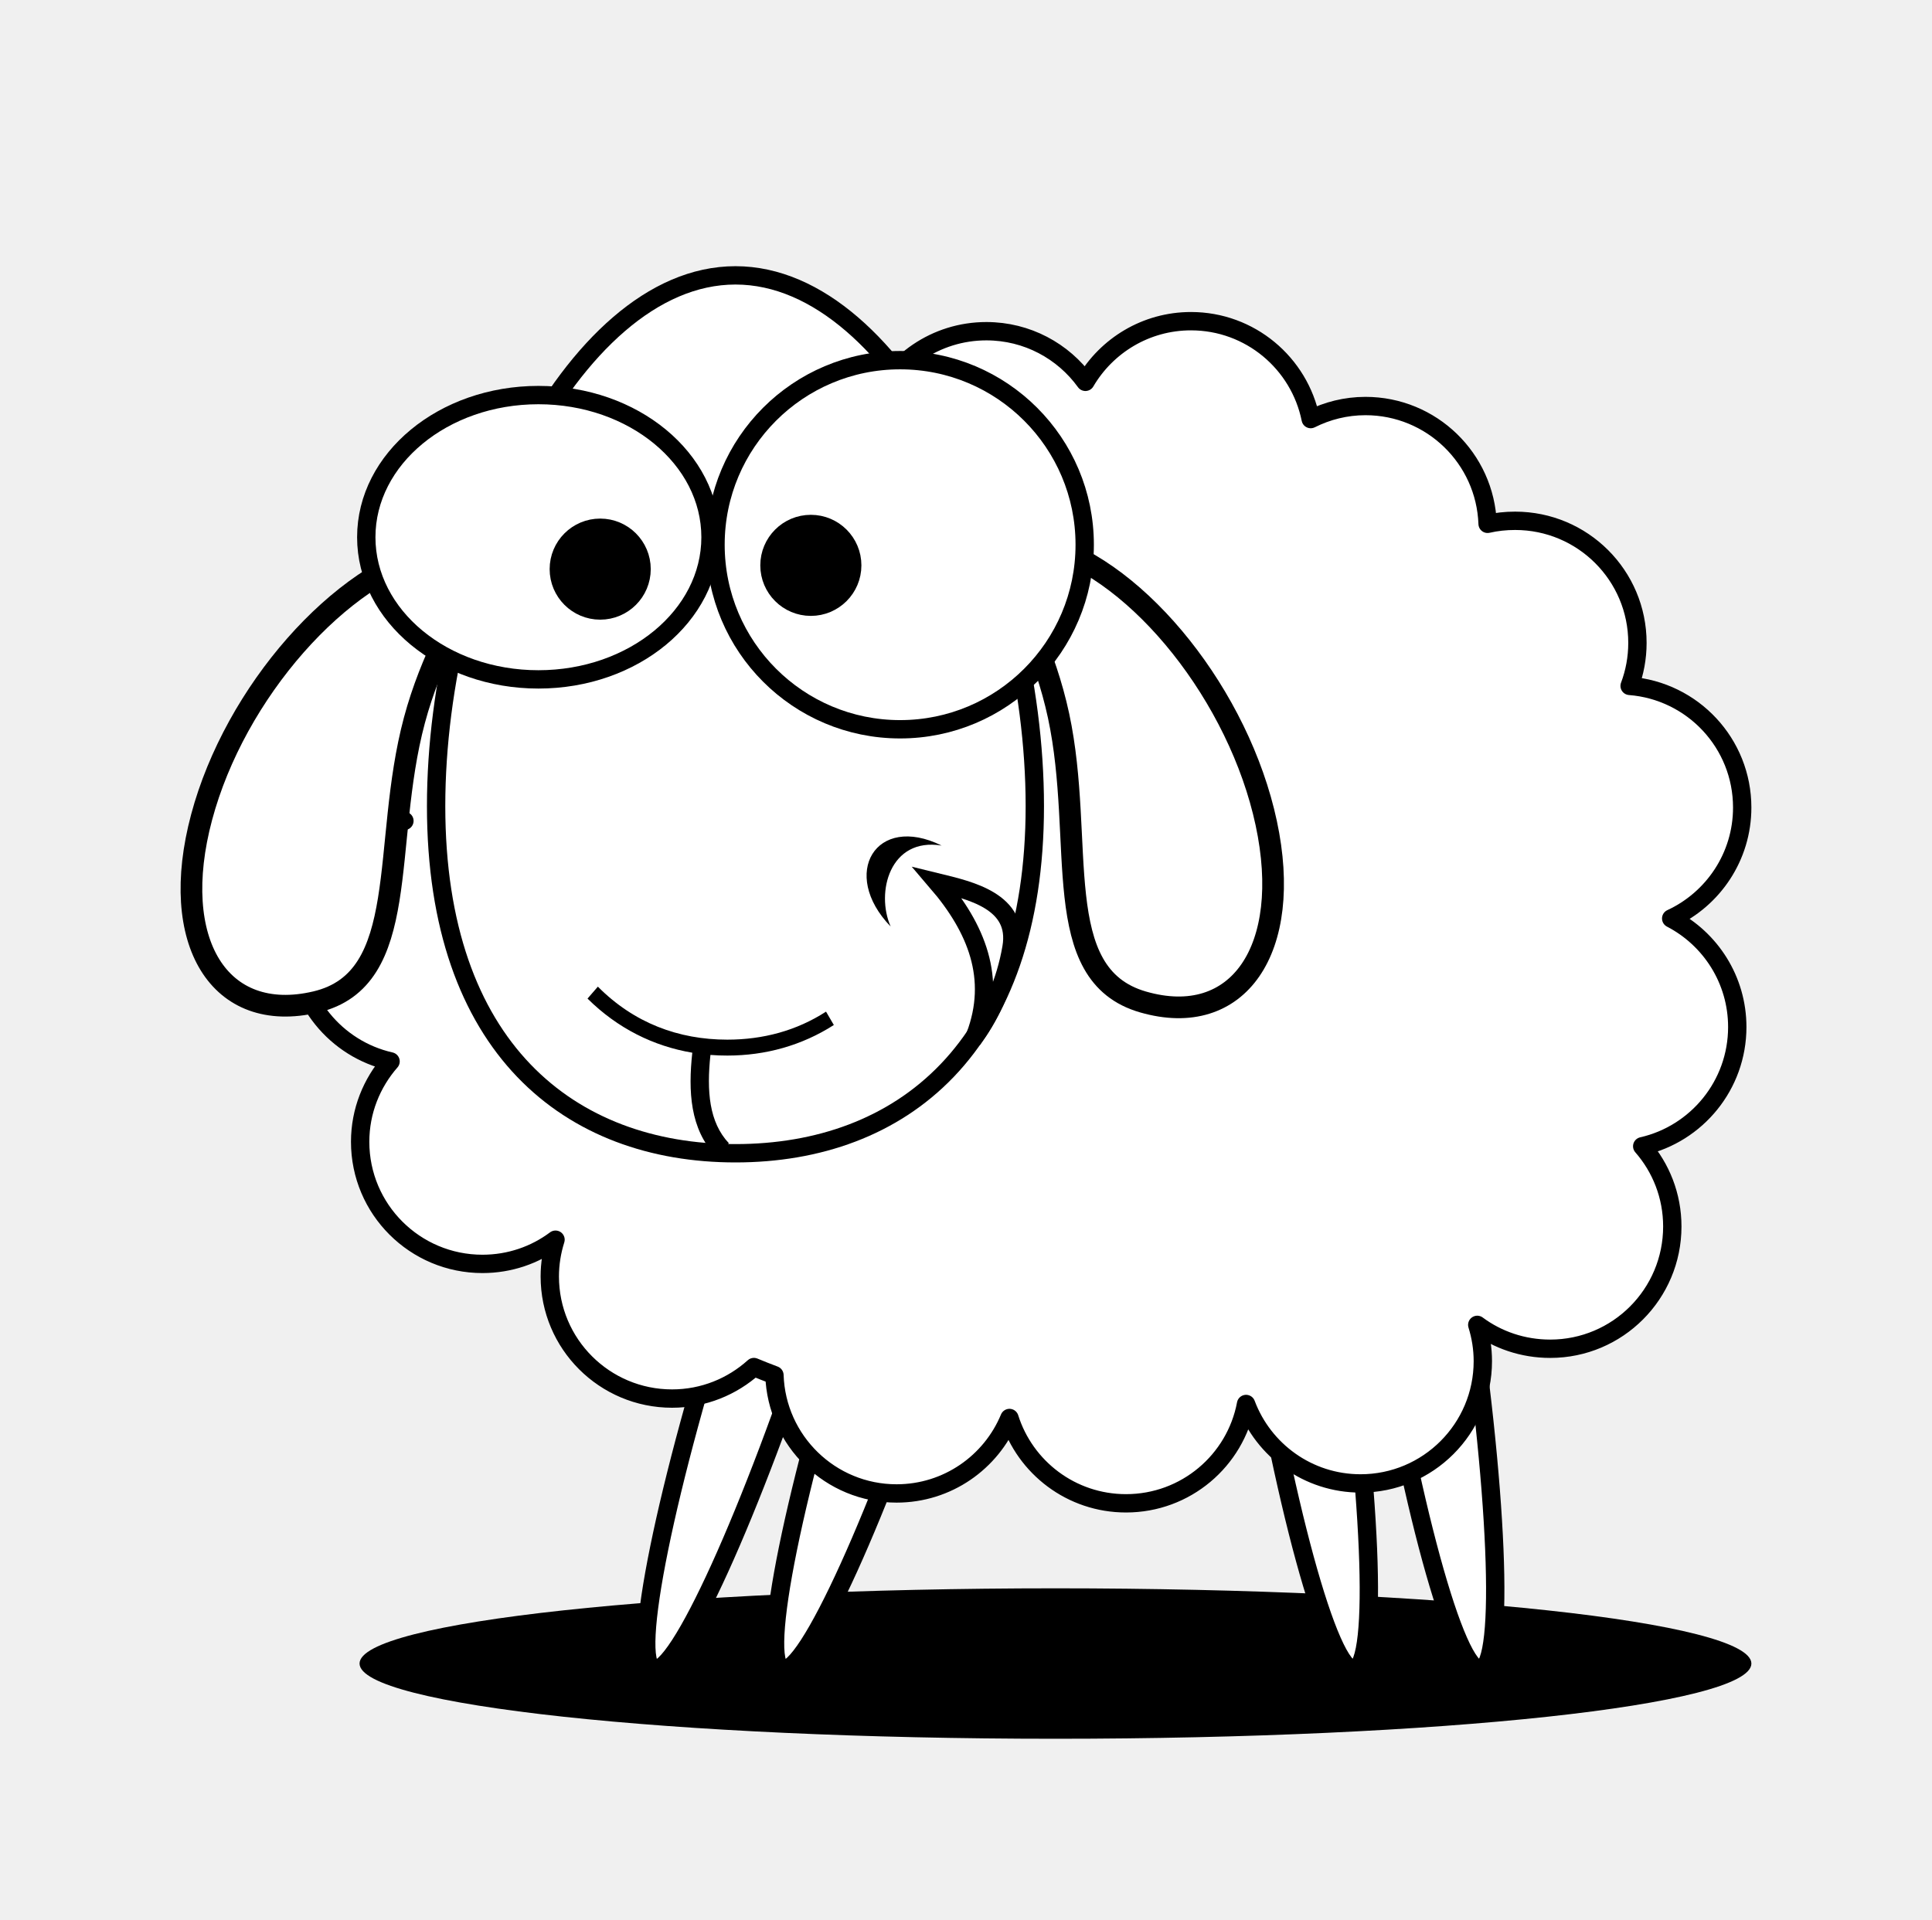
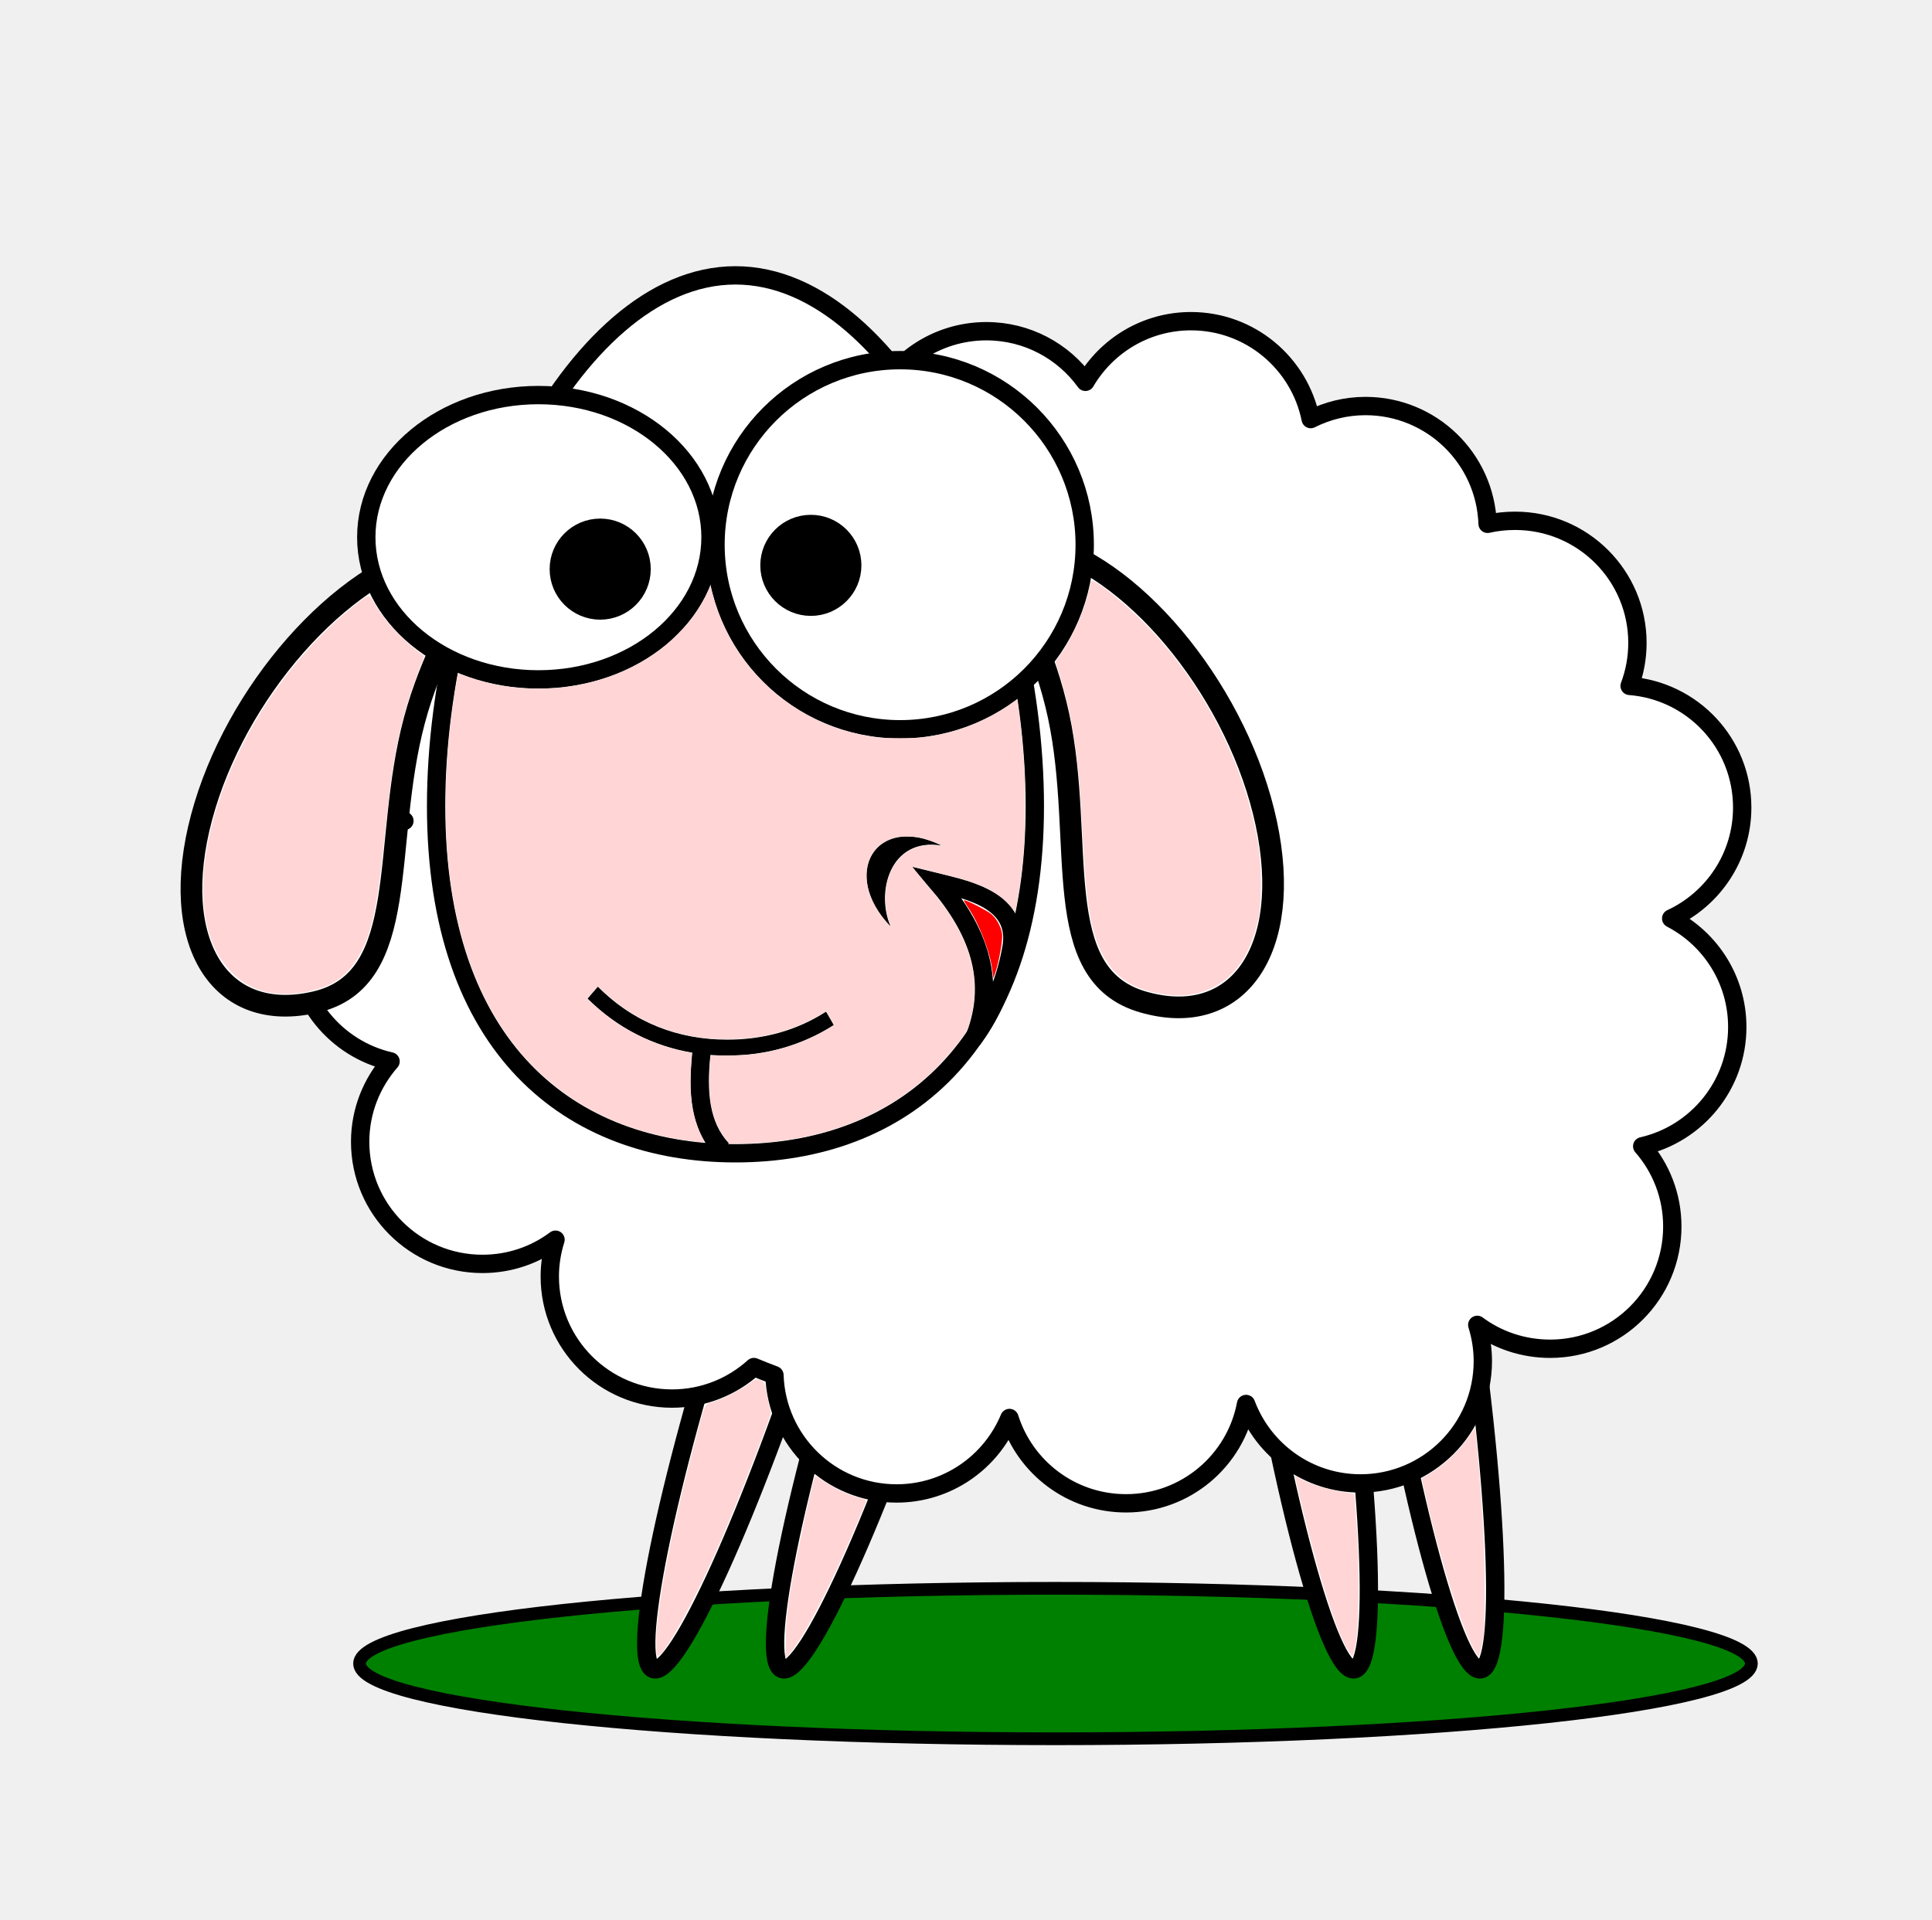
<svg xmlns="http://www.w3.org/2000/svg" viewBox="0 0 379.184 376.763" id="svg2" version="1.1" width="100%" height="100%">
  <defs id="defs42" />
-   <path id="path6" d="m 343.736,326.564 c 0,8.155 -61.151,14.766 -136.584,14.766 -75.433,0 -136.584,-6.611 -136.584,-14.766 0,-8.155 61.151,-14.766 136.584,-14.766 75.433,0 136.584,6.611 136.584,14.766 z" />
+   <path id="path6" d="m 343.736,326.564 c 0,8.155 -61.151,14.766 -136.584,14.766 -75.433,0 -136.584,-6.611 -136.584,-14.766 0,-8.155 61.151,-14.766 136.584,-14.766 75.433,0 136.584,6.611 136.584,14.766 z" style="stroke:#000000;stroke-opacity:1;fill:#008000;fill-opacity:1;stroke-width:2.5;stroke-miterlimit:4;stroke-dasharray:none" />
  <path style="fill:#ffffff;stroke:#000000;stroke-width:3.6;stroke-linecap:round;stroke-linejoin:round" id="path8" d="m 160.835,255.954 c -13.332,41.113 -27.914,73.218 -32.568,71.709 -4.654,-1.509 2.381,-36.062 15.713,-77.175 13.332,-41.113 27.914,-73.218 32.568,-71.709 4.654,1.509 -2.381,36.062 -15.713,77.175 z" />
  <path style="fill:#ffffff;stroke:#000000;stroke-width:3.6;stroke-linecap:round;stroke-linejoin:round" id="path10" d="m 186.117,255.954 c -13.332,41.113 -27.914,73.218 -32.568,71.709 -4.654,-1.509 2.381,-36.062 15.713,-77.175 13.332,-41.113 27.914,-73.218 32.568,-71.709 4.654,1.509 -2.381,36.062 -15.713,77.175 z" />
  <path style="fill:#ffffff;stroke:#000000;stroke-width:3.6;stroke-linecap:round;stroke-linejoin:round" id="path12" d="m 262.545,249.013 c 6.637,42.708 8.097,77.94 3.262,78.691 -4.835,0.751 -14.134,-33.262 -20.771,-75.97 -6.637,-42.708 -8.097,-77.94 -3.262,-78.691 4.835,-0.751 14.134,33.262 20.771,75.97 z" />
  <path style="fill:#ffffff;stroke:#000000;stroke-width:3.6;stroke-linecap:round;stroke-linejoin:round" id="path14" d="m 287.349,249.013 c 6.637,42.708 8.097,77.94 3.262,78.691 -4.835,0.751 -14.134,-33.262 -20.771,-75.97 -6.637,-42.708 -8.097,-77.94 -3.262,-78.691 4.835,-0.751 14.134,33.262 20.771,75.97 z" />
  <path style="fill:#ffffff;stroke:#000000;stroke-width:3.6;stroke-linecap:round;stroke-linejoin:round" id="path16" d="m 233.748,63.05 c -8.836,0 -16.556,4.794 -20.719,11.906 -4.358,-6.026 -11.433,-9.938 -19.438,-9.938 -9.937,0 -18.452,6.046 -22.094,14.656 -4.296,-6.474 -11.679,-10.75 -20.031,-10.75 -12.726,0 -23.104,9.914 -23.906,22.438 -3.376,-1.813 -7.243,-2.844 -11.344,-2.844 -13.249,0 -23.969,10.751 -23.969,24 0,1.862 0.192,3.666 0.594,5.406 -12.848,0.456 -23.125,11.009 -23.125,23.969 0,7.882 3.787,14.877 9.656,19.25 -12.035,1.288 -21.406,11.435 -21.406,23.812 0,11.426 7.991,20.991 18.688,23.406 -3.693,4.22 -5.969,9.733 -5.969,15.781 0,13.249 10.751,23.969 24,23.969 5.383,0 10.341,-1.757 14.344,-4.75 -0.72,2.281 -1.125,4.7 -1.125,7.219 0,13.249 10.751,23.969 24,23.969 6.182,0 11.809,-2.354 16.062,-6.188 1.33,0.551 2.672,1.085 4.031,1.594 0.419,12.883 10.985,23.219 23.969,23.219 9.996,0 18.551,-6.12 22.156,-14.812 3.066,9.717 12.144,16.75 22.875,16.75 11.724,0 21.47,-8.384 23.562,-19.5 3.406,9.103 12.177,15.594 22.469,15.594 13.249,0 24,-10.751 24,-24 0,-2.484 -0.393,-4.871 -1.094,-7.125 3.99,2.962 8.961,4.688 14.312,4.688 13.249,0 23.969,-10.751 23.969,-24 0,-6.035 -2.227,-11.534 -5.906,-15.75 10.681,-2.426 18.656,-11.991 18.656,-23.406 0,-9.274 -5.268,-17.32 -12.969,-21.312 8.223,-3.805 13.938,-12.125 13.938,-21.781 0,-12.612 -9.729,-22.91 -22.094,-23.875 0.986,-2.624 1.531,-5.469 1.531,-8.438 0,-13.249 -10.751,-23.969 -24,-23.969 -1.862,0 -3.666,0.192 -5.406,0.594 -0.456,-12.848 -11.009,-23.125 -23.969,-23.125 -3.866,0 -7.516,0.938 -10.75,2.562 -2.214,-10.962 -11.885,-19.219 -23.5,-19.219 z" />
  <g id="g18" transform="translate(-109.596,-288.7308)">
    <path style="fill:#ffffff;stroke:#000000;stroke-width:4.255;stroke-linecap:round;stroke-linejoin:round" id="path20" d="m 358.113,450.312 c 5.31,24.786 -5.519,40.505 -24.189,35.11 -18.67,-5.395 -11.257,-31.396 -16.567,-56.182 -5.31,-24.786 -21.333,-38.971 -2.664,-33.576 18.67,5.395 38.11,29.862 43.42,54.648 z" />
    <path style="fill:#ffffff;stroke:#000000;stroke-width:4.255;stroke-linecap:round;stroke-linejoin:round" id="path22" d="m 149.167,449.149 c -6.543,24.49 3.488,40.731 22.404,36.276 18.916,-4.455 12.812,-30.794 19.355,-55.283 6.543,-24.49 23.255,-37.856 4.339,-33.401 -18.916,4.455 -39.555,27.919 -46.098,52.409 z" />
    <path style="fill:#ffffff;stroke:#000000;stroke-width:3.6;stroke-linecap:round;stroke-linejoin:round" id="path24" d="m 312.694,446.955 c 0,47.59 -26.304,68.169 -58.752,68.169 -32.448,0 -58.752,-20.579 -58.752,-68.169 0,-47.59 26.304,-104.169 58.752,-104.169 32.448,0 58.752,56.579 58.752,104.169 z" />
    <path style="fill:#ffffff;stroke:#000000;stroke-width:3.6;stroke-linecap:round;stroke-linejoin:round" id="path26" transform="translate(154.0652,-319.8579)" d="m 94.982,714.051 c 0,15.413 -15.125,27.907 -33.782,27.907 -18.657,0 -33.782,-12.494 -33.782,-27.907 0,-15.413 15.125,-27.907 33.782,-27.907 18.657,0 33.782,12.494 33.782,27.907 z" />
    <path style="fill:#ffffff;stroke:#000000;stroke-width:3.6;stroke-linecap:round;stroke-linejoin:round" id="path28" transform="translate(142.3149,-313.0035)" d="m 180.171,708.666 c 0,20.009 -16.221,36.23 -36.23,36.23 -20.009,0 -36.23,-16.221 -36.23,-36.23 0,-20.009 16.221,-36.23 36.23,-36.23 20.009,0 36.23,16.221 36.23,36.23 z" />
    <path id="path30" d="m 226.936,482.415 c 7.07,7.123 15.818,10.406 25.406,10.406 7.022,0 13.593,-1.764 19.375,-5.5 l 1.531,2.625 c -6.277,4.02 -13.402,6 -20.906,6 -1.111,0 -2.218,-0.039 -3.312,-0.125 -0.753,7.104 -0.277,13.206 3.625,17.344 l -2.625,2.469 c -5.004,-5.307 -5.382,-12.673 -4.562,-20.25 -7.621,-1.288 -14.673,-4.788 -20.562,-10.625 0.676,-0.788 1.358,-1.563 2.031,-2.344 z" />
    <path style="stroke:#000000;stroke-width:3.6;stroke-linecap:round;stroke-linejoin:round" id="path32" d="m 235.514,400.453 c 0,4.485 -3.636,8.121 -8.121,8.121 -4.485,0 -8.121,-3.636 -8.121,-8.121 0,-4.485 3.636,-8.121 8.121,-8.121 4.485,0 8.121,3.636 8.121,8.121 z" />
    <path style="stroke:#000000;stroke-width:3.6;stroke-linecap:round;stroke-linejoin:round" id="path34" d="m 276.858,399.714 c 0,4.485 -3.636,8.121 -8.121,8.121 -4.485,0 -8.121,-3.636 -8.121,-8.121 0,-4.485 3.636,-8.121 8.121,-8.121 4.485,0 8.121,3.636 8.121,8.121 z" />
  </g>
  <path style="fill:#ffffff;stroke:#000000;stroke-width:3.6" id="path36" d="m 191.386,203.376 c 4.295,-11.326 0.262,-21.183 -7.434,-30.159 6.338,1.553 16.178,3.668 14.563,12.829 -1.131,6.661 -3.929,12.893 -7.128,17.33 z" />
  <path id="path38" d="m 184.806,165.989 c -10.165,-1.666 -12.959,9.21 -10.004,15.892 -10.013,-10.346 -2.893,-22.27 10.004,-15.892 z" />
+   <path style="fill:#ffd5d5;fill-opacity:1;fill-rule:nonzero;stroke:none" d="m 142.572,223.773 c -1.648,-2.072 -2.585,-4.287 -3.074,-7.261 -0.33,-2.009 -0.369,-5.699 -0.091,-8.64 l 0.064,-0.676 3.102,-0.003 c 3.231,-0.003 4.72,-0.114 7.205,-0.539 3.658,-0.625 7.672,-1.979 10.957,-3.697 1.269,-0.663 2.82,-1.576 2.901,-1.708 0.052,-0.084 -1.407,-2.69 -1.508,-2.693 -0.03,-9.9e-4 -0.53,0.285 -1.11,0.635 -3.355,2.024 -7.644,3.595 -11.684,4.281 -2.168,0.368 -3.943,0.509 -6.556,0.519 -2.546,0.01 -3.799,-0.077 -6.034,-0.421 -7.043,-1.082 -13.478,-4.274 -18.659,-9.256 -0.64,-0.616 -0.769,-0.701 -0.876,-0.582 -0.723,0.798 -1.897,2.207 -1.897,2.277 0,0.199 2.028,2.03 3.62,3.269 4.509,3.51 9.933,6.007 15.527,7.147 l 1.335,0.272 -0.043,0.586 c -0.024,0.322 -0.101,1.664 -0.171,2.982 -0.287,5.379 0.384,9.357 2.167,12.857 0.271,0.531 0.509,1.004 0.53,1.052 0.051,0.118 -1.296,0.004 -3.415,-0.288 -13.049,-1.797 -23.961,-7.406 -32.009,-16.453 -7.682,-8.635 -12.649,-20.625 -14.519,-35.044 -0.601,-4.632 -0.848,-8.791 -0.846,-14.24 0.002,-5.6 0.249,-9.942 0.892,-15.64 0.434,-3.851 1.368,-10.017 1.547,-10.219 0.04,-0.045 0.501,0.078 1.024,0.274 3.254,1.221 6.607,2.006 10.383,2.433 2.066,0.233 6.703,0.231 8.718,-0.005 8.044,-0.94 14.706,-3.599 20.418,-8.149 1.204,-0.959 3.931,-3.691 4.84,-4.849 1.656,-2.11 3.09,-4.485 3.902,-6.466 l 0.217,-0.529 0.106,0.432 c 0.578,2.358 1.294,4.554 2.105,6.457 4.961,11.635 15.531,20.127 27.936,22.443 2.749,0.513 3.675,0.589 7.137,0.585 3.365,-0.004 4.056,-0.058 6.758,-0.533 5.259,-0.925 10.603,-3.153 15.049,-6.274 0.605,-0.424 1.109,-0.759 1.12,-0.744 0.039,0.051 0.532,3.793 0.721,5.482 0.248,2.21 0.55,5.815 0.7,8.351 0.159,2.69 0.158,11.422 -0.002,13.805 -0.347,5.172 -0.699,7.977 -1.725,13.733 -0.031,0.173 -0.083,0.312 -0.116,0.31 -0.033,-0.002 -0.179,-0.191 -0.324,-0.421 -0.37,-0.584 -1.243,-1.544 -1.943,-2.136 -1.862,-1.573 -4.622,-2.918 -7.929,-3.864 -1.535,-0.439 -9.931,-2.547 -9.976,-2.504 -0.018,0.017 1.109,1.413 2.503,3.104 2.781,3.371 3.748,4.631 4.84,6.307 2.055,3.155 3.338,5.954 4.125,9 0.584,2.26 0.722,3.362 0.716,5.723 -0.004,1.62 -0.048,2.277 -0.216,3.27 -0.236,1.395 -0.66,3.139 -1.017,4.184 -0.607,1.778 -4.908,6.872 -8.415,9.968 -7.75,6.842 -17.834,11.111 -29.318,12.411 -2.195,0.249 -5.256,0.43 -7.217,0.427 l -1.883,-0.003 -0.592,-0.744 -3e-5,3e-5 z m 32.059,-42.506 c -0.671,-1.693 -0.997,-4.094 -0.821,-6.036 0.263,-2.894 1.23,-5.193 2.902,-6.898 1.821,-1.857 4.269,-2.687 7.083,-2.4 0.524,0.053 0.974,0.076 1,0.05 0.147,-0.147 -2.722,-1.218 -4.076,-1.522 -1.099,-0.246 -3.338,-0.343 -4.261,-0.185 -3.976,0.682 -6.389,3.541 -6.403,7.585 -0.009,2.667 1.036,5.439 3.075,8.155 0.565,0.753 1.654,1.963 1.713,1.904 0.019,-0.019 -0.076,-0.313 -0.211,-0.654 l 0,0 z" id="path3802" />
+   <path style="fill:#ffd5d5;fill-opacity:1;fill-rule:nonzero;stroke:none" d="m 226.7,194.88 c -6.397,-1.347 -9.992,-4.896 -12.008,-11.855 -1.128,-3.894 -1.689,-9.062 -2.341,-21.586 -0.695,-13.344 -1.869,-20.982 -4.512,-29.349 l -0.685,-2.17 1.091,-1.598 c 2.428,-3.557 4.61,-8.488 5.464,-12.348 0.183,-0.826 0.382,-1.661 0.444,-1.856 0.26,-0.826 6.588,4.226 10.91,8.711 11.1,11.517 18.941,26.709 21.758,42.159 0.799,4.383 0.864,11.975 0.131,15.393 -1.467,6.843 -4.483,11.374 -8.996,13.516 -3.481,1.652 -6.729,1.935 -11.255,0.982 l 0,0 z" id="path3804" />
+   <path style="fill:#ffd5d5;fill-opacity:1;fill-rule:nonzero;stroke:none" d="m 52.942,194.856 c -3.057,-0.508 -5.624,-1.978 -8.066,-4.615 -5.937,-6.413 -6.624,-18.918 -1.828,-33.267 4.828,-14.443 14.791,-28.809 26.313,-37.943 3.213,-2.547 2.983,-2.518 4.177,-0.531 0.564,0.938 1.54,2.382 2.169,3.208 1.312,1.723 4.971,5.273 6.473,6.28 0.56,0.375 1.019,0.763 1.02,0.86 0.001,0.098 -0.536,1.572 -1.193,3.277 -2.112,5.48 -3.557,10.817 -4.652,17.181 -0.622,3.616 -0.946,6.256 -2.228,18.139 -1.304,12.092 -2.583,17.134 -5.432,21.419 -2.159,3.248 -5.02,4.982 -9.676,5.865 -2.458,0.466 -4.784,0.508 -7.079,0.126 l 0,0 z" id="path3806" />
+   <path style="fill:#ffd5d5;fill-opacity:1;fill-rule:nonzero;stroke:none" d="m 128.982,324.954 c -0.099,-0.099 -0.18,-1.174 -0.18,-2.389 0,-6.557 2.683,-20.724 7.191,-37.976 2.485,-9.51 2.204,-8.85 4.004,-9.409 2.059,-0.639 5.428,-2.347 7.044,-3.57 1.266,-0.958 1.387,-0.995 2.184,-0.66 0.675,0.284 0.877,0.564 1.01,1.399 0.092,0.574 0.368,1.958 0.615,3.074 l 0.448,2.031 -0.771,2.202 c -1.403,4.007 -6.064,15.801 -8.485,21.47 -5.385,12.608 -12.075,24.813 -13.061,23.828 z" id="path3808" />
+   <path style="fill:#ffd5d5;fill-opacity:1;fill-rule:nonzero;stroke:none" d="m 154.198,322.254 c -0.001,-3.547 0.39,-6.98 1.51,-13.226 0.751,-4.192 3.135,-15.2 3.85,-17.782 l 0.425,-1.535 2.321,1.457 c 2.278,1.43 4.196,2.283 6.547,2.912 0.651,0.174 1.183,0.403 1.183,0.509 0,0.106 -1.175,2.937 -2.611,6.292 -4.787,11.183 -9.695,20.528 -12.526,23.848 l -0.698,0.819 -0.001,-3.294 0,0 z" id="path3810" />
+   <path style="fill:#ffd5d5;fill-opacity:1;fill-rule:nonzero;stroke:none" d="m 264.807,324.348 c -2.046,-2.874 -5.504,-13.346 -8.711,-26.379 -0.887,-3.604 -1.685,-6.943 -1.774,-7.419 l -0.162,-0.865 1.149,0.662 c 1.634,0.941 5.691,2.198 8.23,2.551 1.191,0.165 2.202,0.337 2.246,0.381 0.044,0.044 0.281,3.268 0.526,7.164 0.526,8.365 0.391,19.203 -0.28,22.482 -0.227,1.11 -0.464,2.07 -0.526,2.132 -0.062,0.062 -0.376,-0.257 -0.698,-0.709 l 0,0 z" id="path3812" />
+   <path style="fill:#ffd5d5;fill-opacity:1;fill-rule:nonzero;stroke:none" d="m 289.158,323.545 c -2.515,-4.574 -6.766,-18.313 -9.58,-30.962 l -0.53,-2.382 1.266,-0.735 c 3.095,-1.797 5.746,-4.267 7.968,-7.425 l 1.216,-1.728 0.466,4.868 c 0.947,9.888 1.384,18.096 1.41,26.44 0.022,7.186 -0.05,8.846 -0.475,10.991 -0.276,1.389 -0.583,2.526 -0.683,2.526 -0.1,0 -0.576,-0.717 -1.057,-1.593 l 0,0 z" id="path3814" />
+   <path style="fill:#ff0000;fill-opacity:1;fill-rule:nonzero;stroke:none" d="m 194.765,190.437 c -0.449,-3.59 -2.623,-9.181 -4.799,-12.343 -0.479,-0.696 -0.826,-1.31 -0.772,-1.364 0.197,-0.197 4.483,1.979 5.359,2.72 1.06,0.898 1.888,2.413 2.119,3.877 0.169,1.071 -0.612,5.531 -1.331,7.607 l -0.377,1.088 -0.198,-1.585 z" id="path3816" />
</svg>
